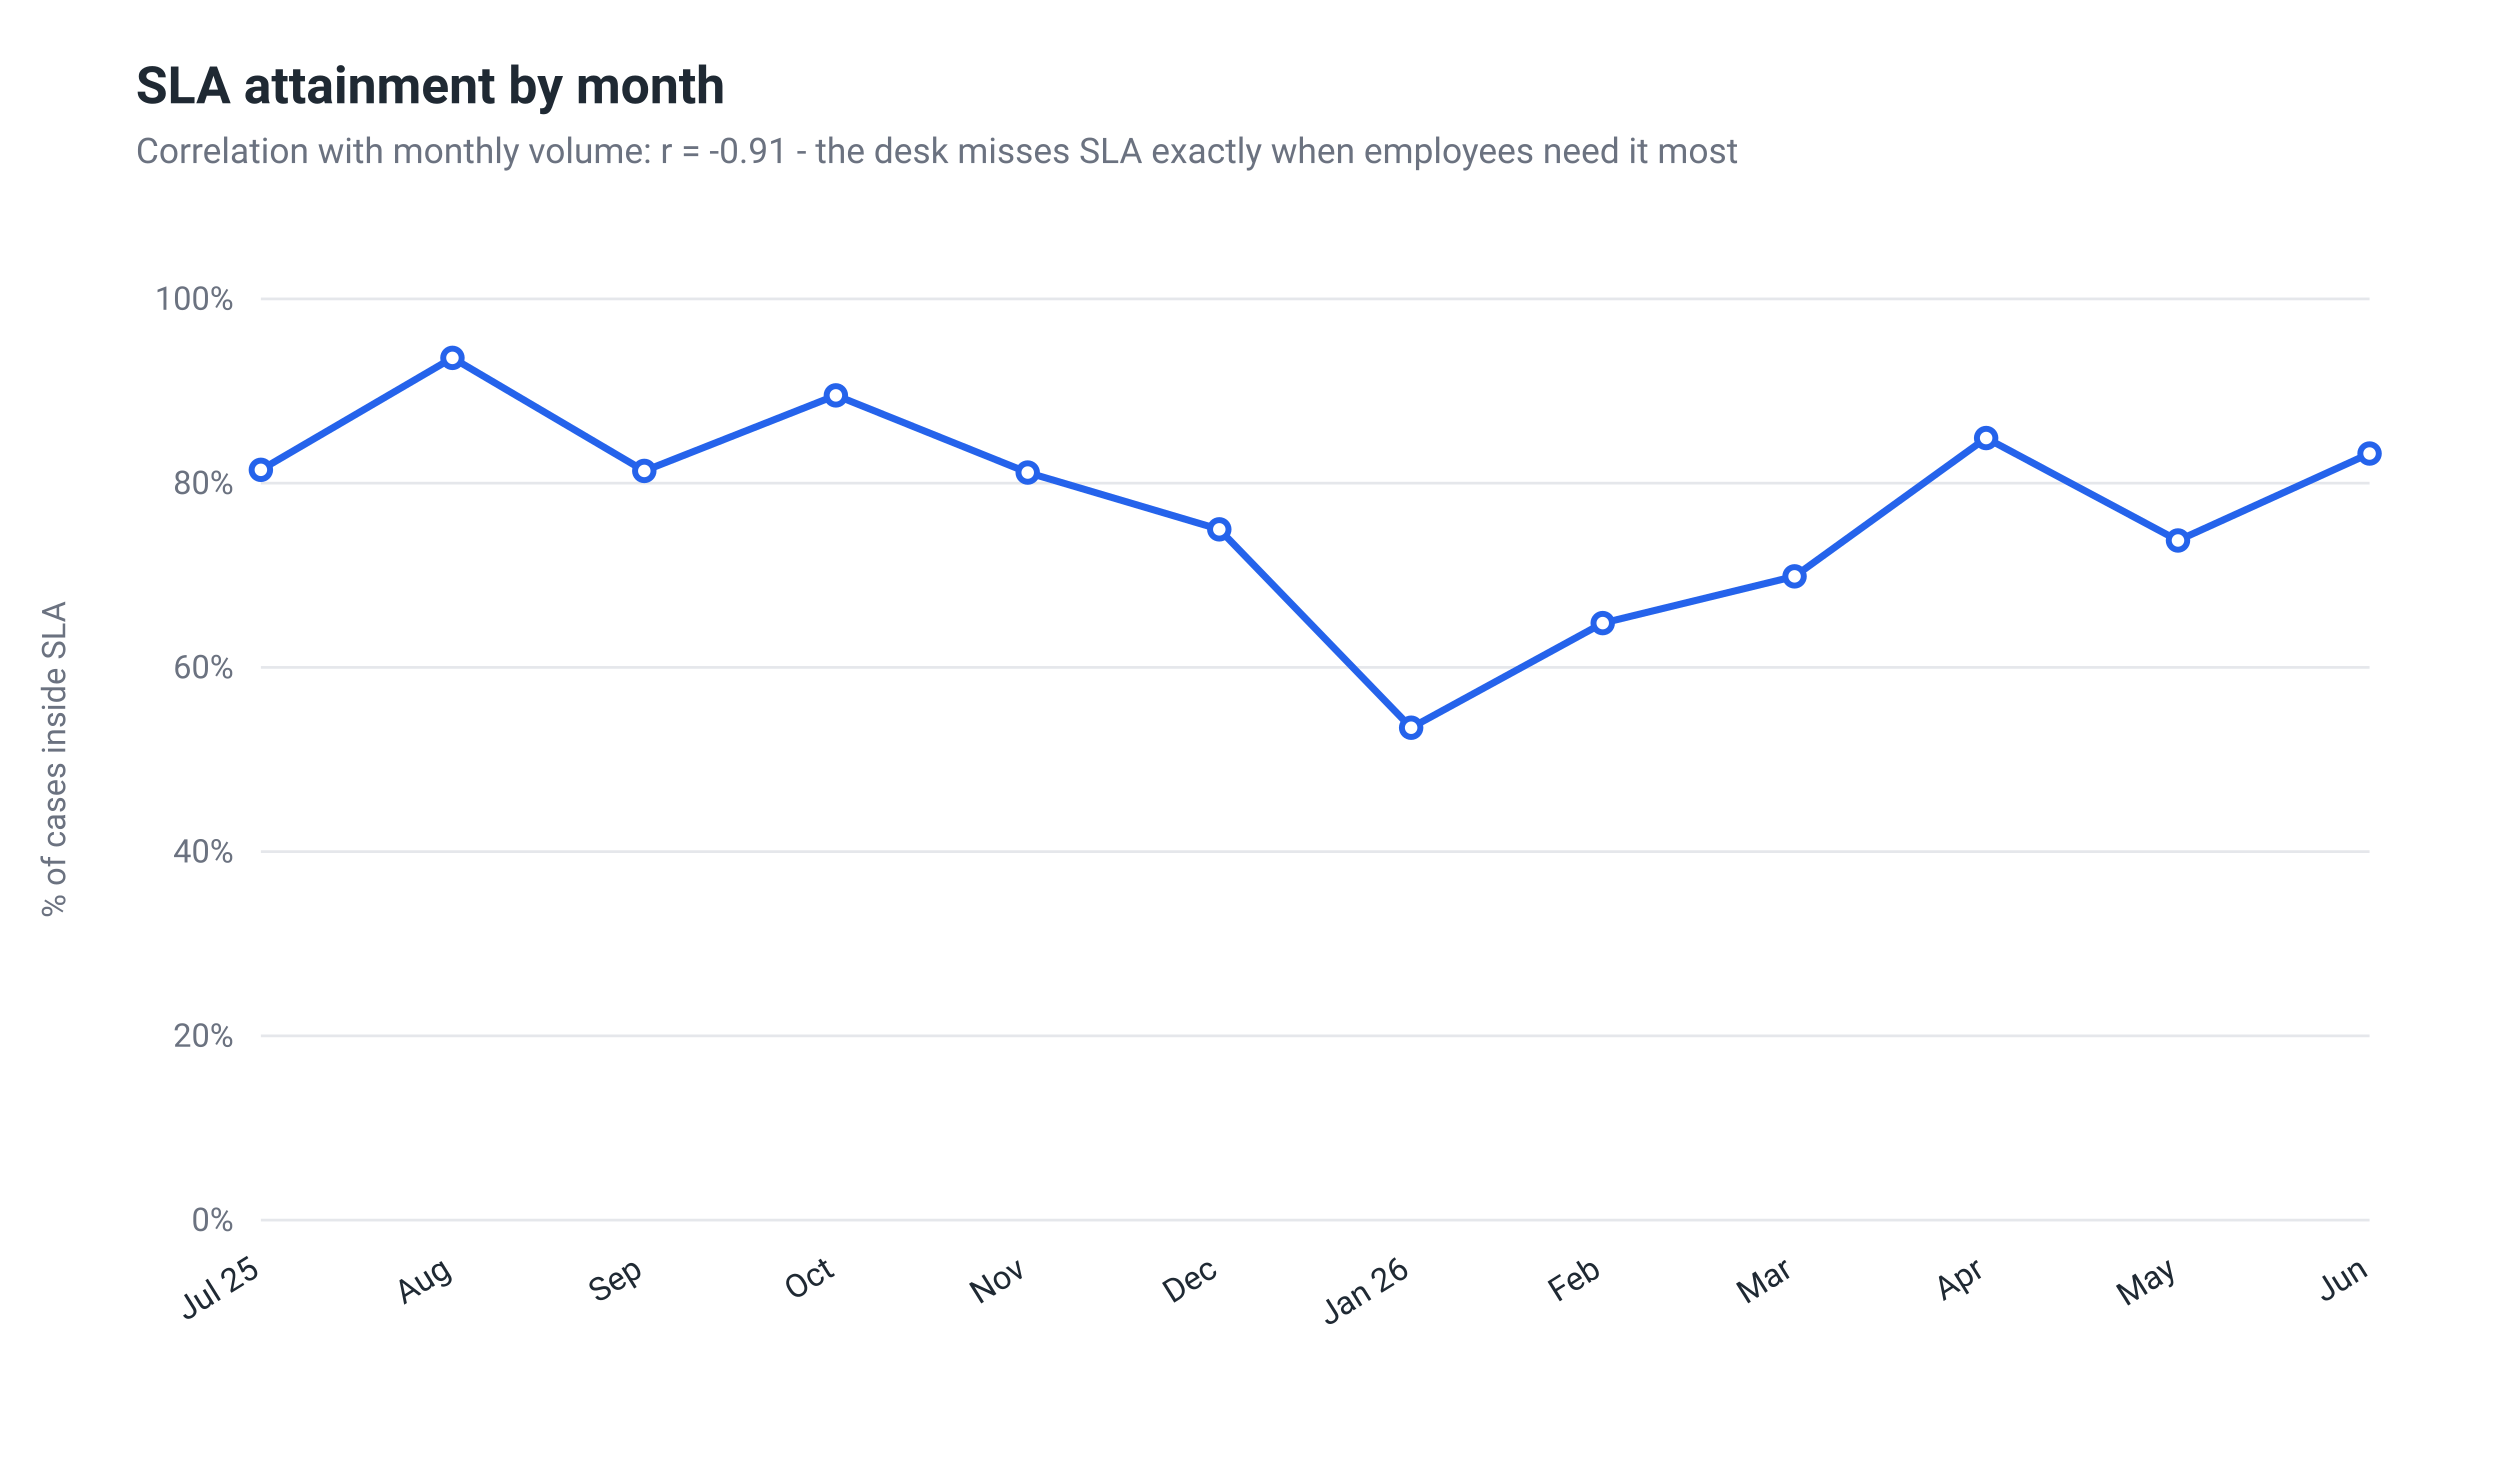
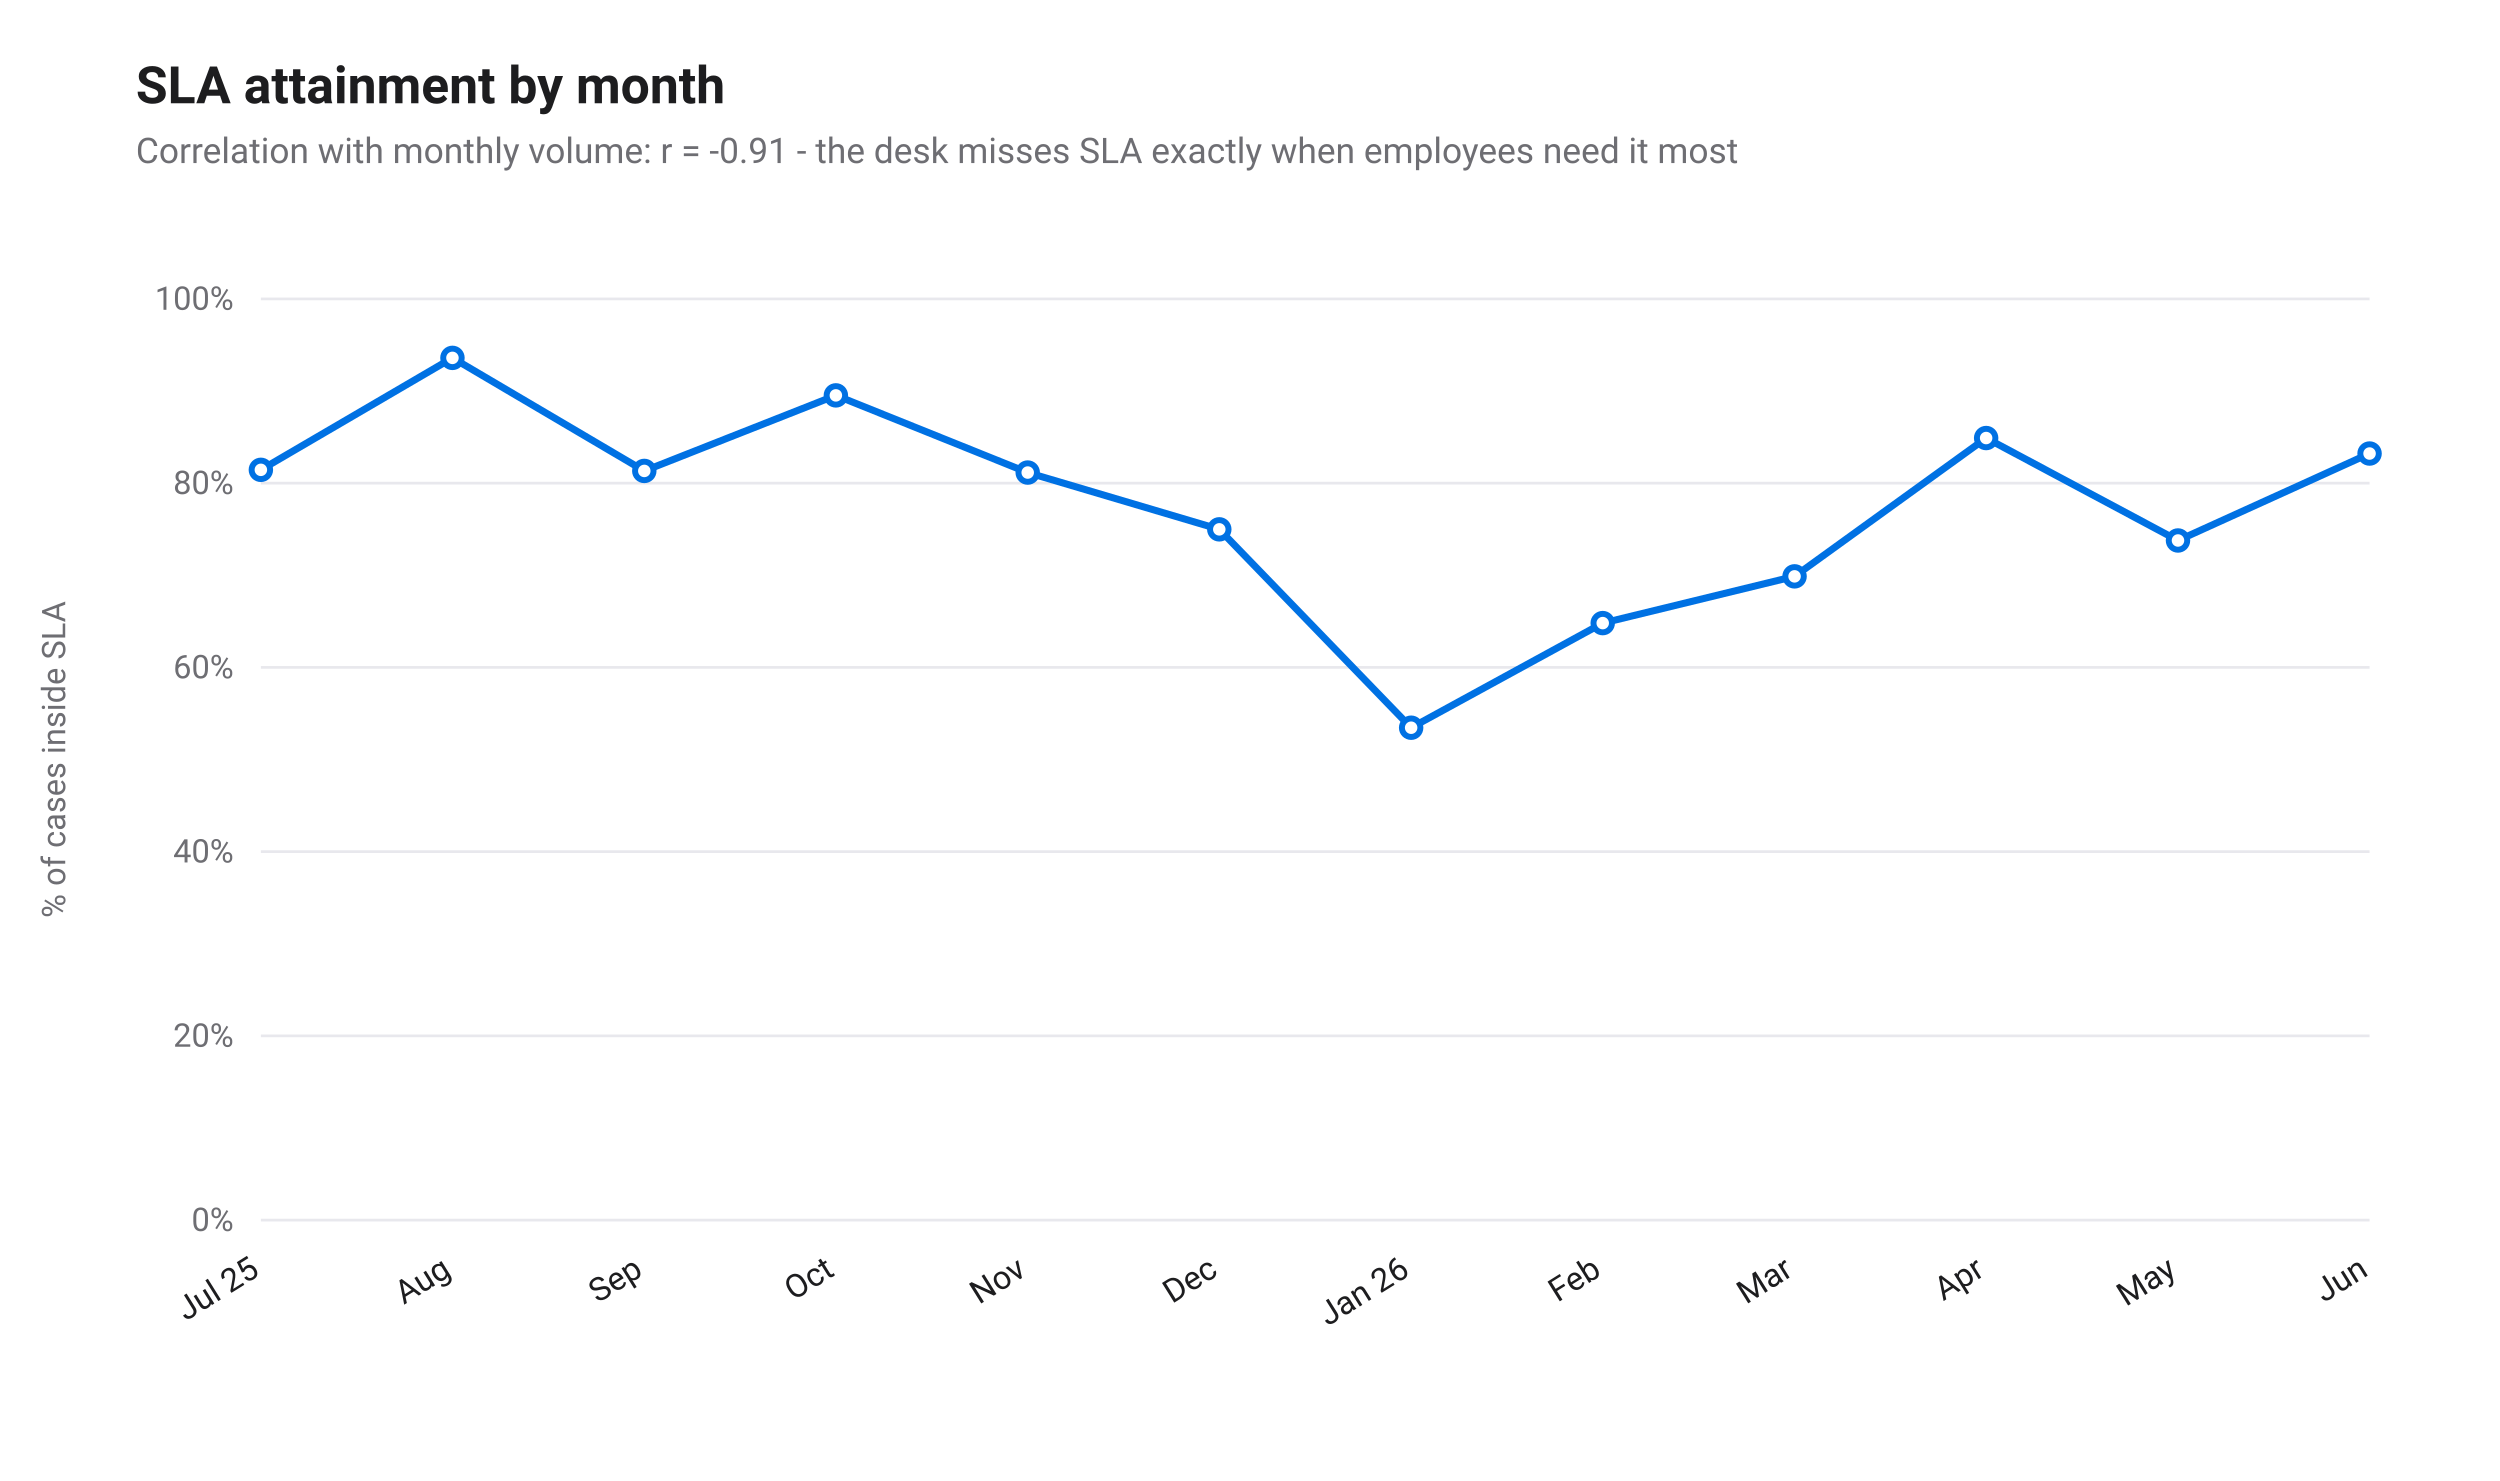
<svg xmlns="http://www.w3.org/2000/svg" viewBox="0 0 920 545" width="920" height="545" role="img">
  <rect width="920" height="545" fill="#ffffff" />
-   <text x="50.0" y="38.0" font-family="-apple-system, BlinkMacSystemFont, 'Segoe UI', Roboto, Helvetica, Arial, sans-serif" font-size="19" fill="#1f2933" text-anchor="start" font-weight="600">SLA attainment by month</text>
-   <text x="50.0" y="60.0" font-family="-apple-system, BlinkMacSystemFont, 'Segoe UI', Roboto, Helvetica, Arial, sans-serif" font-size="13" fill="#6b7280" text-anchor="start" font-weight="normal">Correlation with monthly volume: r = -0.91 - the desk misses SLA exactly when employees need it most</text>
-   <text x="24.0" y="279.5" font-family="-apple-system, BlinkMacSystemFont, 'Segoe UI', Roboto, Helvetica, Arial, sans-serif" font-size="12" fill="#6b7280" text-anchor="middle" font-weight="normal" transform="rotate(-90 24 279.5)">% of cases inside SLA</text>
-   <line x1="96" y1="449.0" x2="872" y2="449.0" stroke="#e5e7eb" stroke-width="1" />
-   <text x="86.0" y="453.0" font-family="-apple-system, BlinkMacSystemFont, 'Segoe UI', Roboto, Helvetica, Arial, sans-serif" font-size="12" fill="#6b7280" text-anchor="end" font-weight="normal">0%</text>
-   <line x1="96" y1="381.2" x2="872" y2="381.2" stroke="#e5e7eb" stroke-width="1" />
-   <text x="86.0" y="385.2" font-family="-apple-system, BlinkMacSystemFont, 'Segoe UI', Roboto, Helvetica, Arial, sans-serif" font-size="12" fill="#6b7280" text-anchor="end" font-weight="normal">20%</text>
-   <line x1="96" y1="313.4" x2="872" y2="313.4" stroke="#e5e7eb" stroke-width="1" />
-   <text x="86.0" y="317.4" font-family="-apple-system, BlinkMacSystemFont, 'Segoe UI', Roboto, Helvetica, Arial, sans-serif" font-size="12" fill="#6b7280" text-anchor="end" font-weight="normal">40%</text>
-   <line x1="96" y1="245.6" x2="872" y2="245.6" stroke="#e5e7eb" stroke-width="1" />
-   <text x="86.0" y="249.6" font-family="-apple-system, BlinkMacSystemFont, 'Segoe UI', Roboto, Helvetica, Arial, sans-serif" font-size="12" fill="#6b7280" text-anchor="end" font-weight="normal">60%</text>
-   <line x1="96" y1="177.8" x2="872" y2="177.8" stroke="#e5e7eb" stroke-width="1" />
-   <text x="86.0" y="181.8" font-family="-apple-system, BlinkMacSystemFont, 'Segoe UI', Roboto, Helvetica, Arial, sans-serif" font-size="12" fill="#6b7280" text-anchor="end" font-weight="normal">80%</text>
-   <line x1="96" y1="110.0" x2="872" y2="110.0" stroke="#e5e7eb" stroke-width="1" />
-   <text x="86.0" y="114.0" font-family="-apple-system, BlinkMacSystemFont, 'Segoe UI', Roboto, Helvetica, Arial, sans-serif" font-size="12" fill="#6b7280" text-anchor="end" font-weight="normal">100%</text>
-   <path d="M96.0,172.9 L166.5,131.7 L237.1,173.3 L307.6,145.5 L378.2,173.9 L448.7,194.8 L519.3,267.8 L589.8,229.3 L660.4,212.1 L730.9,161.2 L801.5,198.9 L872.0,166.9" fill="none" stroke="#2563eb" stroke-width="2.6" stroke-linejoin="round" stroke-linecap="round" />
-   <circle cx="96.0" cy="172.9" r="3.4" fill="#ffffff" stroke="#2563eb" stroke-width="2.2" />
-   <circle cx="166.5" cy="131.7" r="3.4" fill="#ffffff" stroke="#2563eb" stroke-width="2.2" />
-   <circle cx="237.1" cy="173.3" r="3.4" fill="#ffffff" stroke="#2563eb" stroke-width="2.2" />
-   <circle cx="307.6" cy="145.5" r="3.4" fill="#ffffff" stroke="#2563eb" stroke-width="2.2" />
-   <circle cx="378.2" cy="173.9" r="3.4" fill="#ffffff" stroke="#2563eb" stroke-width="2.2" />
-   <circle cx="448.7" cy="194.8" r="3.4" fill="#ffffff" stroke="#2563eb" stroke-width="2.2" />
-   <circle cx="519.3" cy="267.8" r="3.4" fill="#ffffff" stroke="#2563eb" stroke-width="2.2" />
-   <circle cx="589.8" cy="229.3" r="3.4" fill="#ffffff" stroke="#2563eb" stroke-width="2.2" />
-   <circle cx="660.4" cy="212.1" r="3.4" fill="#ffffff" stroke="#2563eb" stroke-width="2.2" />
-   <circle cx="730.9" cy="161.2" r="3.4" fill="#ffffff" stroke="#2563eb" stroke-width="2.2" />
-   <circle cx="801.5" cy="198.9" r="3.4" fill="#ffffff" stroke="#2563eb" stroke-width="2.2" />
-   <circle cx="872.0" cy="166.9" r="3.4" fill="#ffffff" stroke="#2563eb" stroke-width="2.2" />
-   <text x="96.0" y="469.0" font-family="-apple-system, BlinkMacSystemFont, 'Segoe UI', Roboto, Helvetica, Arial, sans-serif" font-size="12" fill="#1f2933" text-anchor="end" font-weight="normal" transform="rotate(-32 96.0 469)">Jul 25</text>
-   <text x="166.5" y="469.0" font-family="-apple-system, BlinkMacSystemFont, 'Segoe UI', Roboto, Helvetica, Arial, sans-serif" font-size="12" fill="#1f2933" text-anchor="end" font-weight="normal" transform="rotate(-32 166.5455 469)">Aug</text>
-   <text x="237.1" y="469.0" font-family="-apple-system, BlinkMacSystemFont, 'Segoe UI', Roboto, Helvetica, Arial, sans-serif" font-size="12" fill="#1f2933" text-anchor="end" font-weight="normal" transform="rotate(-32 237.0909 469)">Sep</text>
-   <text x="307.6" y="469.0" font-family="-apple-system, BlinkMacSystemFont, 'Segoe UI', Roboto, Helvetica, Arial, sans-serif" font-size="12" fill="#1f2933" text-anchor="end" font-weight="normal" transform="rotate(-32 307.6364 469)">Oct</text>
-   <text x="378.2" y="469.0" font-family="-apple-system, BlinkMacSystemFont, 'Segoe UI', Roboto, Helvetica, Arial, sans-serif" font-size="12" fill="#1f2933" text-anchor="end" font-weight="normal" transform="rotate(-32 378.1818 469)">Nov</text>
-   <text x="448.7" y="469.0" font-family="-apple-system, BlinkMacSystemFont, 'Segoe UI', Roboto, Helvetica, Arial, sans-serif" font-size="12" fill="#1f2933" text-anchor="end" font-weight="normal" transform="rotate(-32 448.7273 469)">Dec</text>
-   <text x="519.3" y="469.0" font-family="-apple-system, BlinkMacSystemFont, 'Segoe UI', Roboto, Helvetica, Arial, sans-serif" font-size="12" fill="#1f2933" text-anchor="end" font-weight="normal" transform="rotate(-32 519.2727 469)">Jan 26</text>
-   <text x="589.8" y="469.0" font-family="-apple-system, BlinkMacSystemFont, 'Segoe UI', Roboto, Helvetica, Arial, sans-serif" font-size="12" fill="#1f2933" text-anchor="end" font-weight="normal" transform="rotate(-32 589.8182 469)">Feb</text>
-   <text x="660.4" y="469.0" font-family="-apple-system, BlinkMacSystemFont, 'Segoe UI', Roboto, Helvetica, Arial, sans-serif" font-size="12" fill="#1f2933" text-anchor="end" font-weight="normal" transform="rotate(-32 660.3636 469)">Mar</text>
-   <text x="730.9" y="469.0" font-family="-apple-system, BlinkMacSystemFont, 'Segoe UI', Roboto, Helvetica, Arial, sans-serif" font-size="12" fill="#1f2933" text-anchor="end" font-weight="normal" transform="rotate(-32 730.9091 469)">Apr</text>
-   <text x="801.5" y="469.0" font-family="-apple-system, BlinkMacSystemFont, 'Segoe UI', Roboto, Helvetica, Arial, sans-serif" font-size="12" fill="#1f2933" text-anchor="end" font-weight="normal" transform="rotate(-32 801.4545 469)">May</text>
-   <text x="872.0" y="469.0" font-family="-apple-system, BlinkMacSystemFont, 'Segoe UI', Roboto, Helvetica, Arial, sans-serif" font-size="12" fill="#1f2933" text-anchor="end" font-weight="normal" transform="rotate(-32 872.0 469)">Jun</text>
+   <text x="50.0" y="38.0" font-family="-apple-system, BlinkMacSystemFont, 'SF Pro Text', 'Segoe UI', Roboto, Helvetica, Arial, sans-serif" font-size="19" fill="#1d1d1f" text-anchor="start" font-weight="600">SLA attainment by month</text>
+   <text x="50.0" y="60.0" font-family="-apple-system, BlinkMacSystemFont, 'SF Pro Text', 'Segoe UI', Roboto, Helvetica, Arial, sans-serif" font-size="13" fill="#6e6e73" text-anchor="start" font-weight="normal">Correlation with monthly volume: r = -0.91 - the desk misses SLA exactly when employees need it most</text>
+   <text x="24.0" y="279.5" font-family="-apple-system, BlinkMacSystemFont, 'SF Pro Text', 'Segoe UI', Roboto, Helvetica, Arial, sans-serif" font-size="12" fill="#6e6e73" text-anchor="middle" font-weight="normal" transform="rotate(-90 24 279.5)">% of cases inside SLA</text>
+   <line x1="96" y1="449.0" x2="872" y2="449.0" stroke="#e8e8ed" stroke-width="1" />
+   <text x="86.0" y="453.0" font-family="-apple-system, BlinkMacSystemFont, 'SF Pro Text', 'Segoe UI', Roboto, Helvetica, Arial, sans-serif" font-size="12" fill="#6e6e73" text-anchor="end" font-weight="normal">0%</text>
+   <line x1="96" y1="381.2" x2="872" y2="381.2" stroke="#e8e8ed" stroke-width="1" />
+   <text x="86.0" y="385.2" font-family="-apple-system, BlinkMacSystemFont, 'SF Pro Text', 'Segoe UI', Roboto, Helvetica, Arial, sans-serif" font-size="12" fill="#6e6e73" text-anchor="end" font-weight="normal">20%</text>
+   <line x1="96" y1="313.4" x2="872" y2="313.4" stroke="#e8e8ed" stroke-width="1" />
+   <text x="86.0" y="317.4" font-family="-apple-system, BlinkMacSystemFont, 'SF Pro Text', 'Segoe UI', Roboto, Helvetica, Arial, sans-serif" font-size="12" fill="#6e6e73" text-anchor="end" font-weight="normal">40%</text>
+   <line x1="96" y1="245.6" x2="872" y2="245.6" stroke="#e8e8ed" stroke-width="1" />
+   <text x="86.0" y="249.6" font-family="-apple-system, BlinkMacSystemFont, 'SF Pro Text', 'Segoe UI', Roboto, Helvetica, Arial, sans-serif" font-size="12" fill="#6e6e73" text-anchor="end" font-weight="normal">60%</text>
+   <line x1="96" y1="177.8" x2="872" y2="177.8" stroke="#e8e8ed" stroke-width="1" />
+   <text x="86.0" y="181.8" font-family="-apple-system, BlinkMacSystemFont, 'SF Pro Text', 'Segoe UI', Roboto, Helvetica, Arial, sans-serif" font-size="12" fill="#6e6e73" text-anchor="end" font-weight="normal">80%</text>
+   <line x1="96" y1="110.0" x2="872" y2="110.0" stroke="#e8e8ed" stroke-width="1" />
+   <text x="86.0" y="114.0" font-family="-apple-system, BlinkMacSystemFont, 'SF Pro Text', 'Segoe UI', Roboto, Helvetica, Arial, sans-serif" font-size="12" fill="#6e6e73" text-anchor="end" font-weight="normal">100%</text>
+   <path d="M96.0,172.9 L166.5,131.7 L237.1,173.3 L307.6,145.5 L378.2,173.9 L448.7,194.8 L519.3,267.8 L589.8,229.3 L660.4,212.1 L730.9,161.2 L801.5,198.9 L872.0,166.9" fill="none" stroke="#0071e3" stroke-width="2.6" stroke-linejoin="round" stroke-linecap="round" />
+   <circle cx="96.0" cy="172.9" r="3.4" fill="#ffffff" stroke="#0071e3" stroke-width="2.2" />
+   <circle cx="166.5" cy="131.7" r="3.4" fill="#ffffff" stroke="#0071e3" stroke-width="2.2" />
+   <circle cx="237.1" cy="173.3" r="3.4" fill="#ffffff" stroke="#0071e3" stroke-width="2.2" />
+   <circle cx="307.6" cy="145.5" r="3.4" fill="#ffffff" stroke="#0071e3" stroke-width="2.2" />
+   <circle cx="378.2" cy="173.9" r="3.4" fill="#ffffff" stroke="#0071e3" stroke-width="2.2" />
+   <circle cx="448.7" cy="194.8" r="3.4" fill="#ffffff" stroke="#0071e3" stroke-width="2.2" />
+   <circle cx="519.3" cy="267.8" r="3.4" fill="#ffffff" stroke="#0071e3" stroke-width="2.2" />
+   <circle cx="589.8" cy="229.3" r="3.4" fill="#ffffff" stroke="#0071e3" stroke-width="2.2" />
+   <circle cx="660.4" cy="212.1" r="3.4" fill="#ffffff" stroke="#0071e3" stroke-width="2.2" />
+   <circle cx="730.9" cy="161.2" r="3.4" fill="#ffffff" stroke="#0071e3" stroke-width="2.2" />
+   <circle cx="801.5" cy="198.9" r="3.4" fill="#ffffff" stroke="#0071e3" stroke-width="2.2" />
+   <circle cx="872.0" cy="166.9" r="3.4" fill="#ffffff" stroke="#0071e3" stroke-width="2.2" />
+   <text x="96.0" y="469.0" font-family="-apple-system, BlinkMacSystemFont, 'SF Pro Text', 'Segoe UI', Roboto, Helvetica, Arial, sans-serif" font-size="12" fill="#1d1d1f" text-anchor="end" font-weight="normal" transform="rotate(-32 96.0 469)">Jul 25</text>
+   <text x="166.5" y="469.0" font-family="-apple-system, BlinkMacSystemFont, 'SF Pro Text', 'Segoe UI', Roboto, Helvetica, Arial, sans-serif" font-size="12" fill="#1d1d1f" text-anchor="end" font-weight="normal" transform="rotate(-32 166.5455 469)">Aug</text>
+   <text x="237.1" y="469.0" font-family="-apple-system, BlinkMacSystemFont, 'SF Pro Text', 'Segoe UI', Roboto, Helvetica, Arial, sans-serif" font-size="12" fill="#1d1d1f" text-anchor="end" font-weight="normal" transform="rotate(-32 237.0909 469)">Sep</text>
+   <text x="307.6" y="469.0" font-family="-apple-system, BlinkMacSystemFont, 'SF Pro Text', 'Segoe UI', Roboto, Helvetica, Arial, sans-serif" font-size="12" fill="#1d1d1f" text-anchor="end" font-weight="normal" transform="rotate(-32 307.6364 469)">Oct</text>
+   <text x="378.2" y="469.0" font-family="-apple-system, BlinkMacSystemFont, 'SF Pro Text', 'Segoe UI', Roboto, Helvetica, Arial, sans-serif" font-size="12" fill="#1d1d1f" text-anchor="end" font-weight="normal" transform="rotate(-32 378.1818 469)">Nov</text>
+   <text x="448.7" y="469.0" font-family="-apple-system, BlinkMacSystemFont, 'SF Pro Text', 'Segoe UI', Roboto, Helvetica, Arial, sans-serif" font-size="12" fill="#1d1d1f" text-anchor="end" font-weight="normal" transform="rotate(-32 448.7273 469)">Dec</text>
+   <text x="519.3" y="469.0" font-family="-apple-system, BlinkMacSystemFont, 'SF Pro Text', 'Segoe UI', Roboto, Helvetica, Arial, sans-serif" font-size="12" fill="#1d1d1f" text-anchor="end" font-weight="normal" transform="rotate(-32 519.2727 469)">Jan 26</text>
+   <text x="589.8" y="469.0" font-family="-apple-system, BlinkMacSystemFont, 'SF Pro Text', 'Segoe UI', Roboto, Helvetica, Arial, sans-serif" font-size="12" fill="#1d1d1f" text-anchor="end" font-weight="normal" transform="rotate(-32 589.8182 469)">Feb</text>
+   <text x="660.4" y="469.0" font-family="-apple-system, BlinkMacSystemFont, 'SF Pro Text', 'Segoe UI', Roboto, Helvetica, Arial, sans-serif" font-size="12" fill="#1d1d1f" text-anchor="end" font-weight="normal" transform="rotate(-32 660.3636 469)">Mar</text>
+   <text x="730.9" y="469.0" font-family="-apple-system, BlinkMacSystemFont, 'SF Pro Text', 'Segoe UI', Roboto, Helvetica, Arial, sans-serif" font-size="12" fill="#1d1d1f" text-anchor="end" font-weight="normal" transform="rotate(-32 730.9091 469)">Apr</text>
+   <text x="801.5" y="469.0" font-family="-apple-system, BlinkMacSystemFont, 'SF Pro Text', 'Segoe UI', Roboto, Helvetica, Arial, sans-serif" font-size="12" fill="#1d1d1f" text-anchor="end" font-weight="normal" transform="rotate(-32 801.4545 469)">May</text>
+   <text x="872.0" y="469.0" font-family="-apple-system, BlinkMacSystemFont, 'SF Pro Text', 'Segoe UI', Roboto, Helvetica, Arial, sans-serif" font-size="12" fill="#1d1d1f" text-anchor="end" font-weight="normal" transform="rotate(-32 872.0 469)">Jun</text>
</svg>
